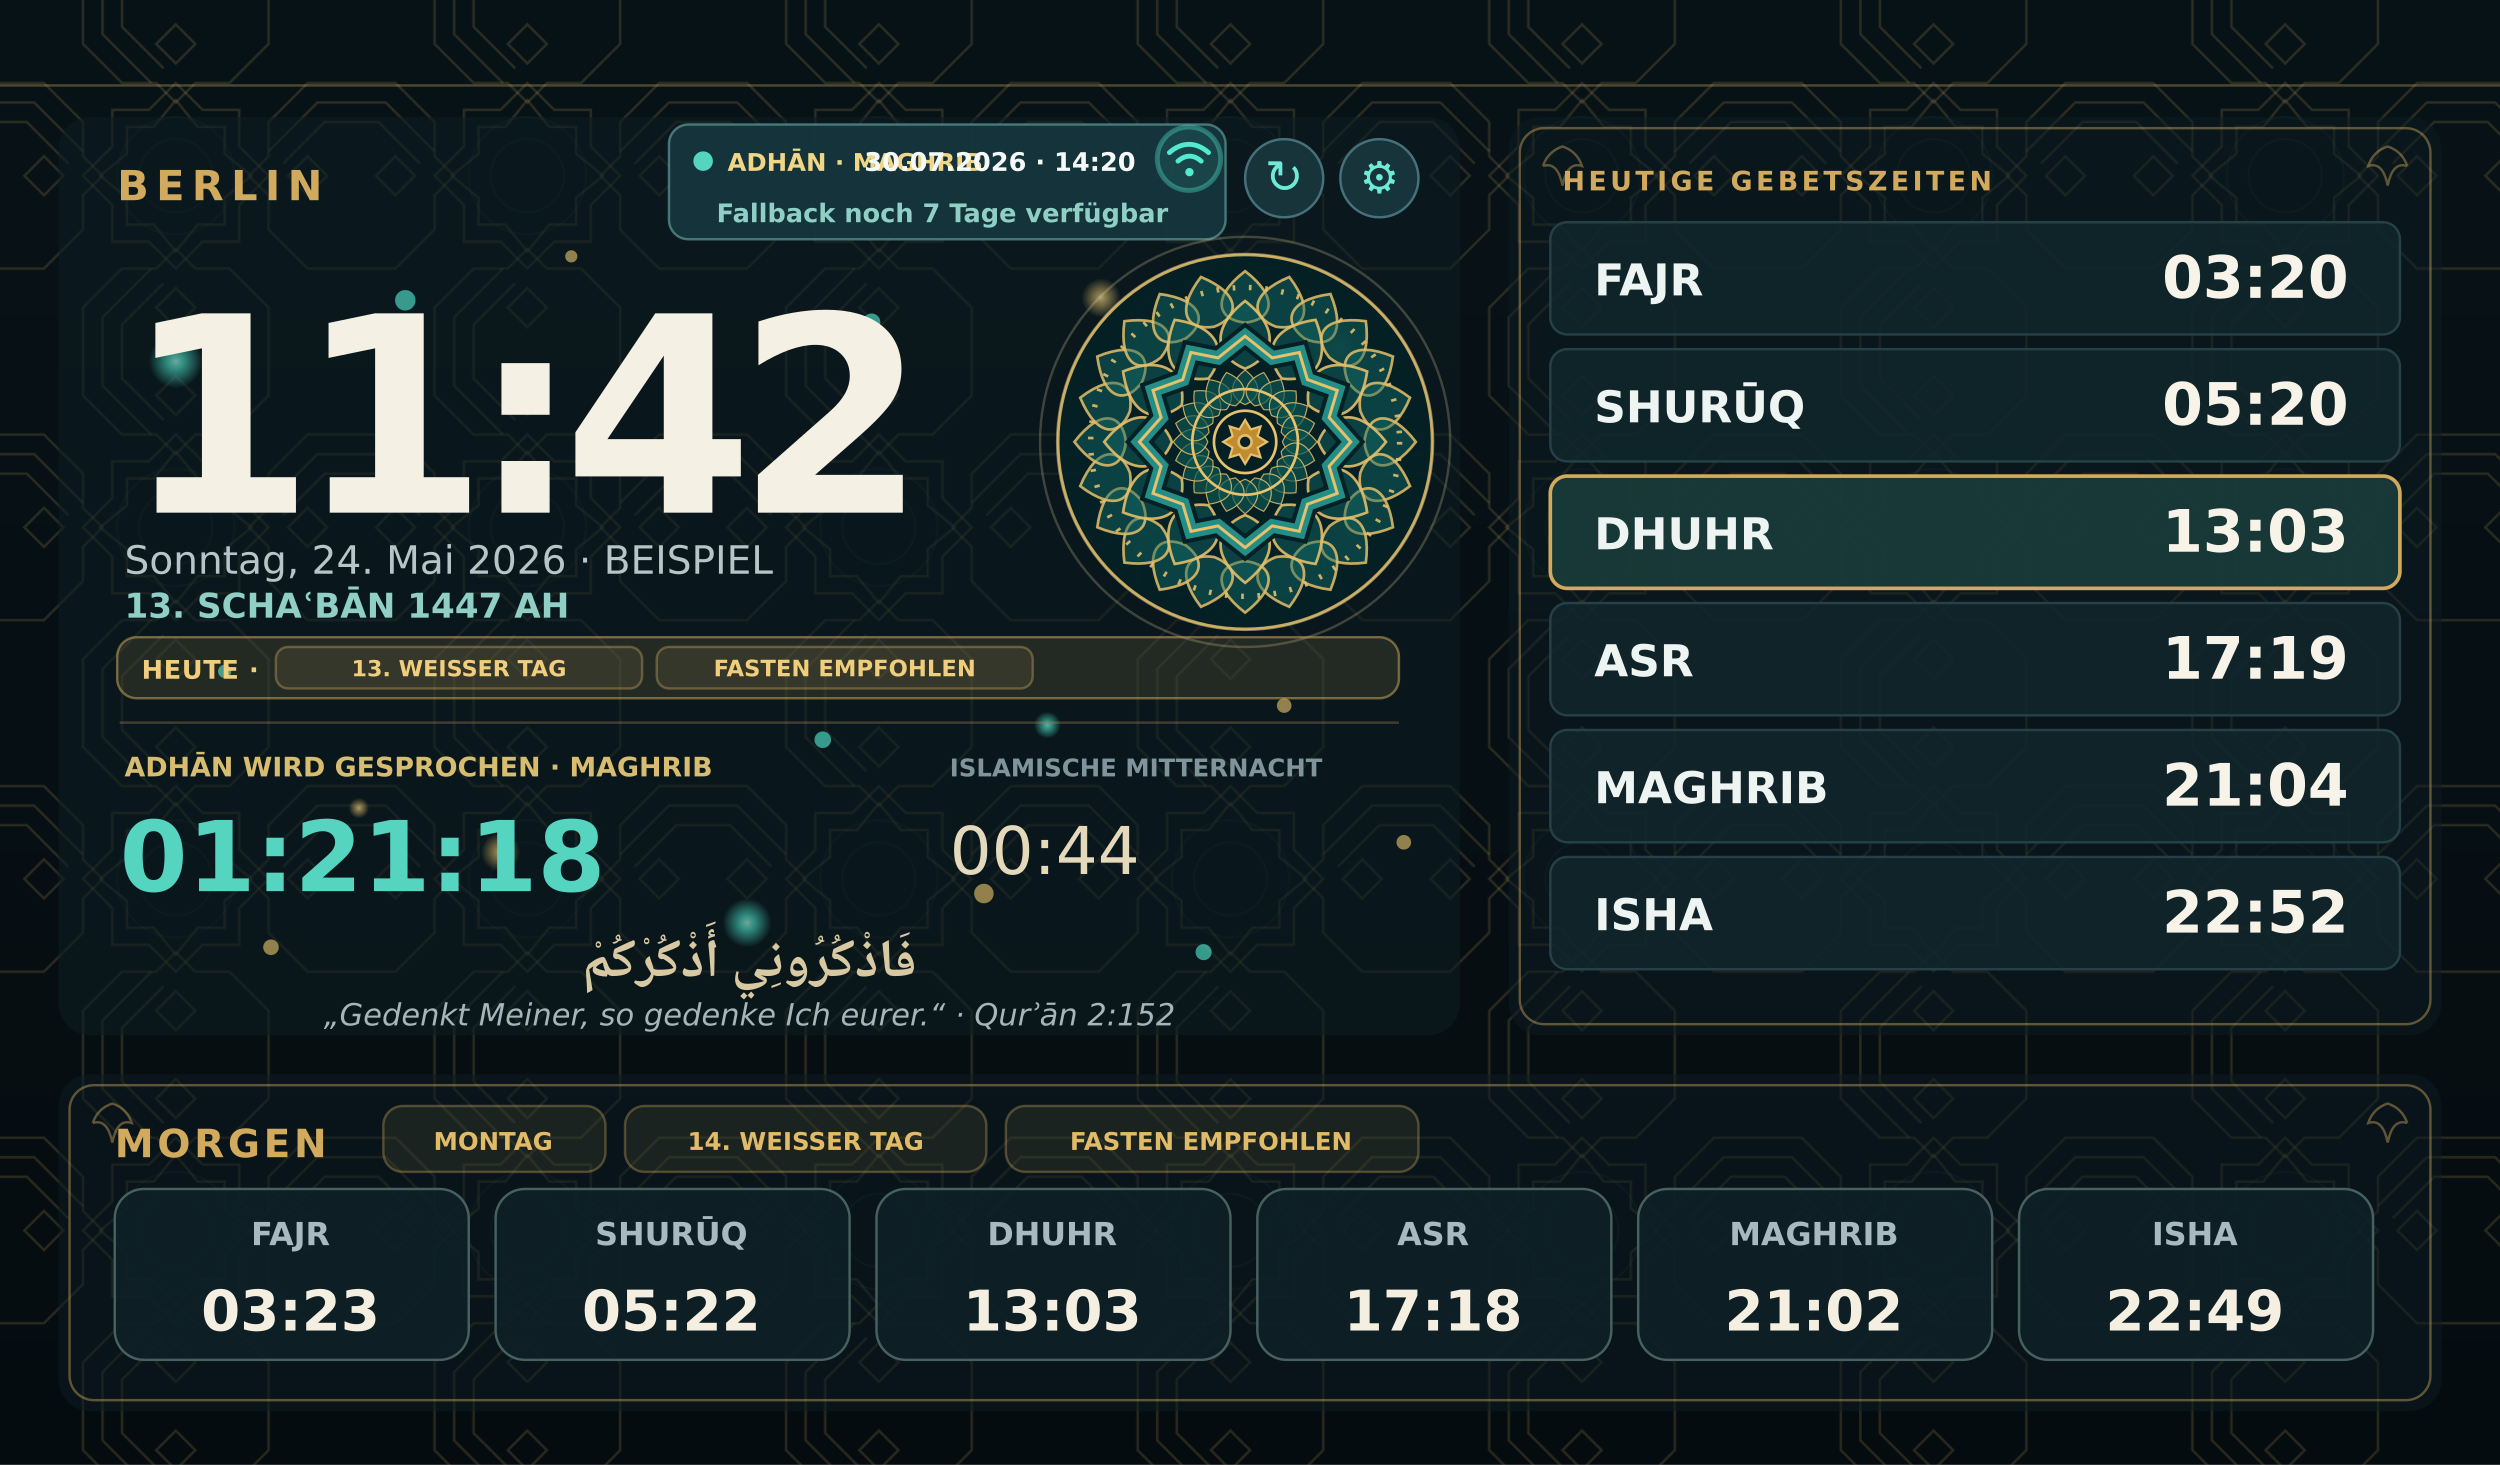
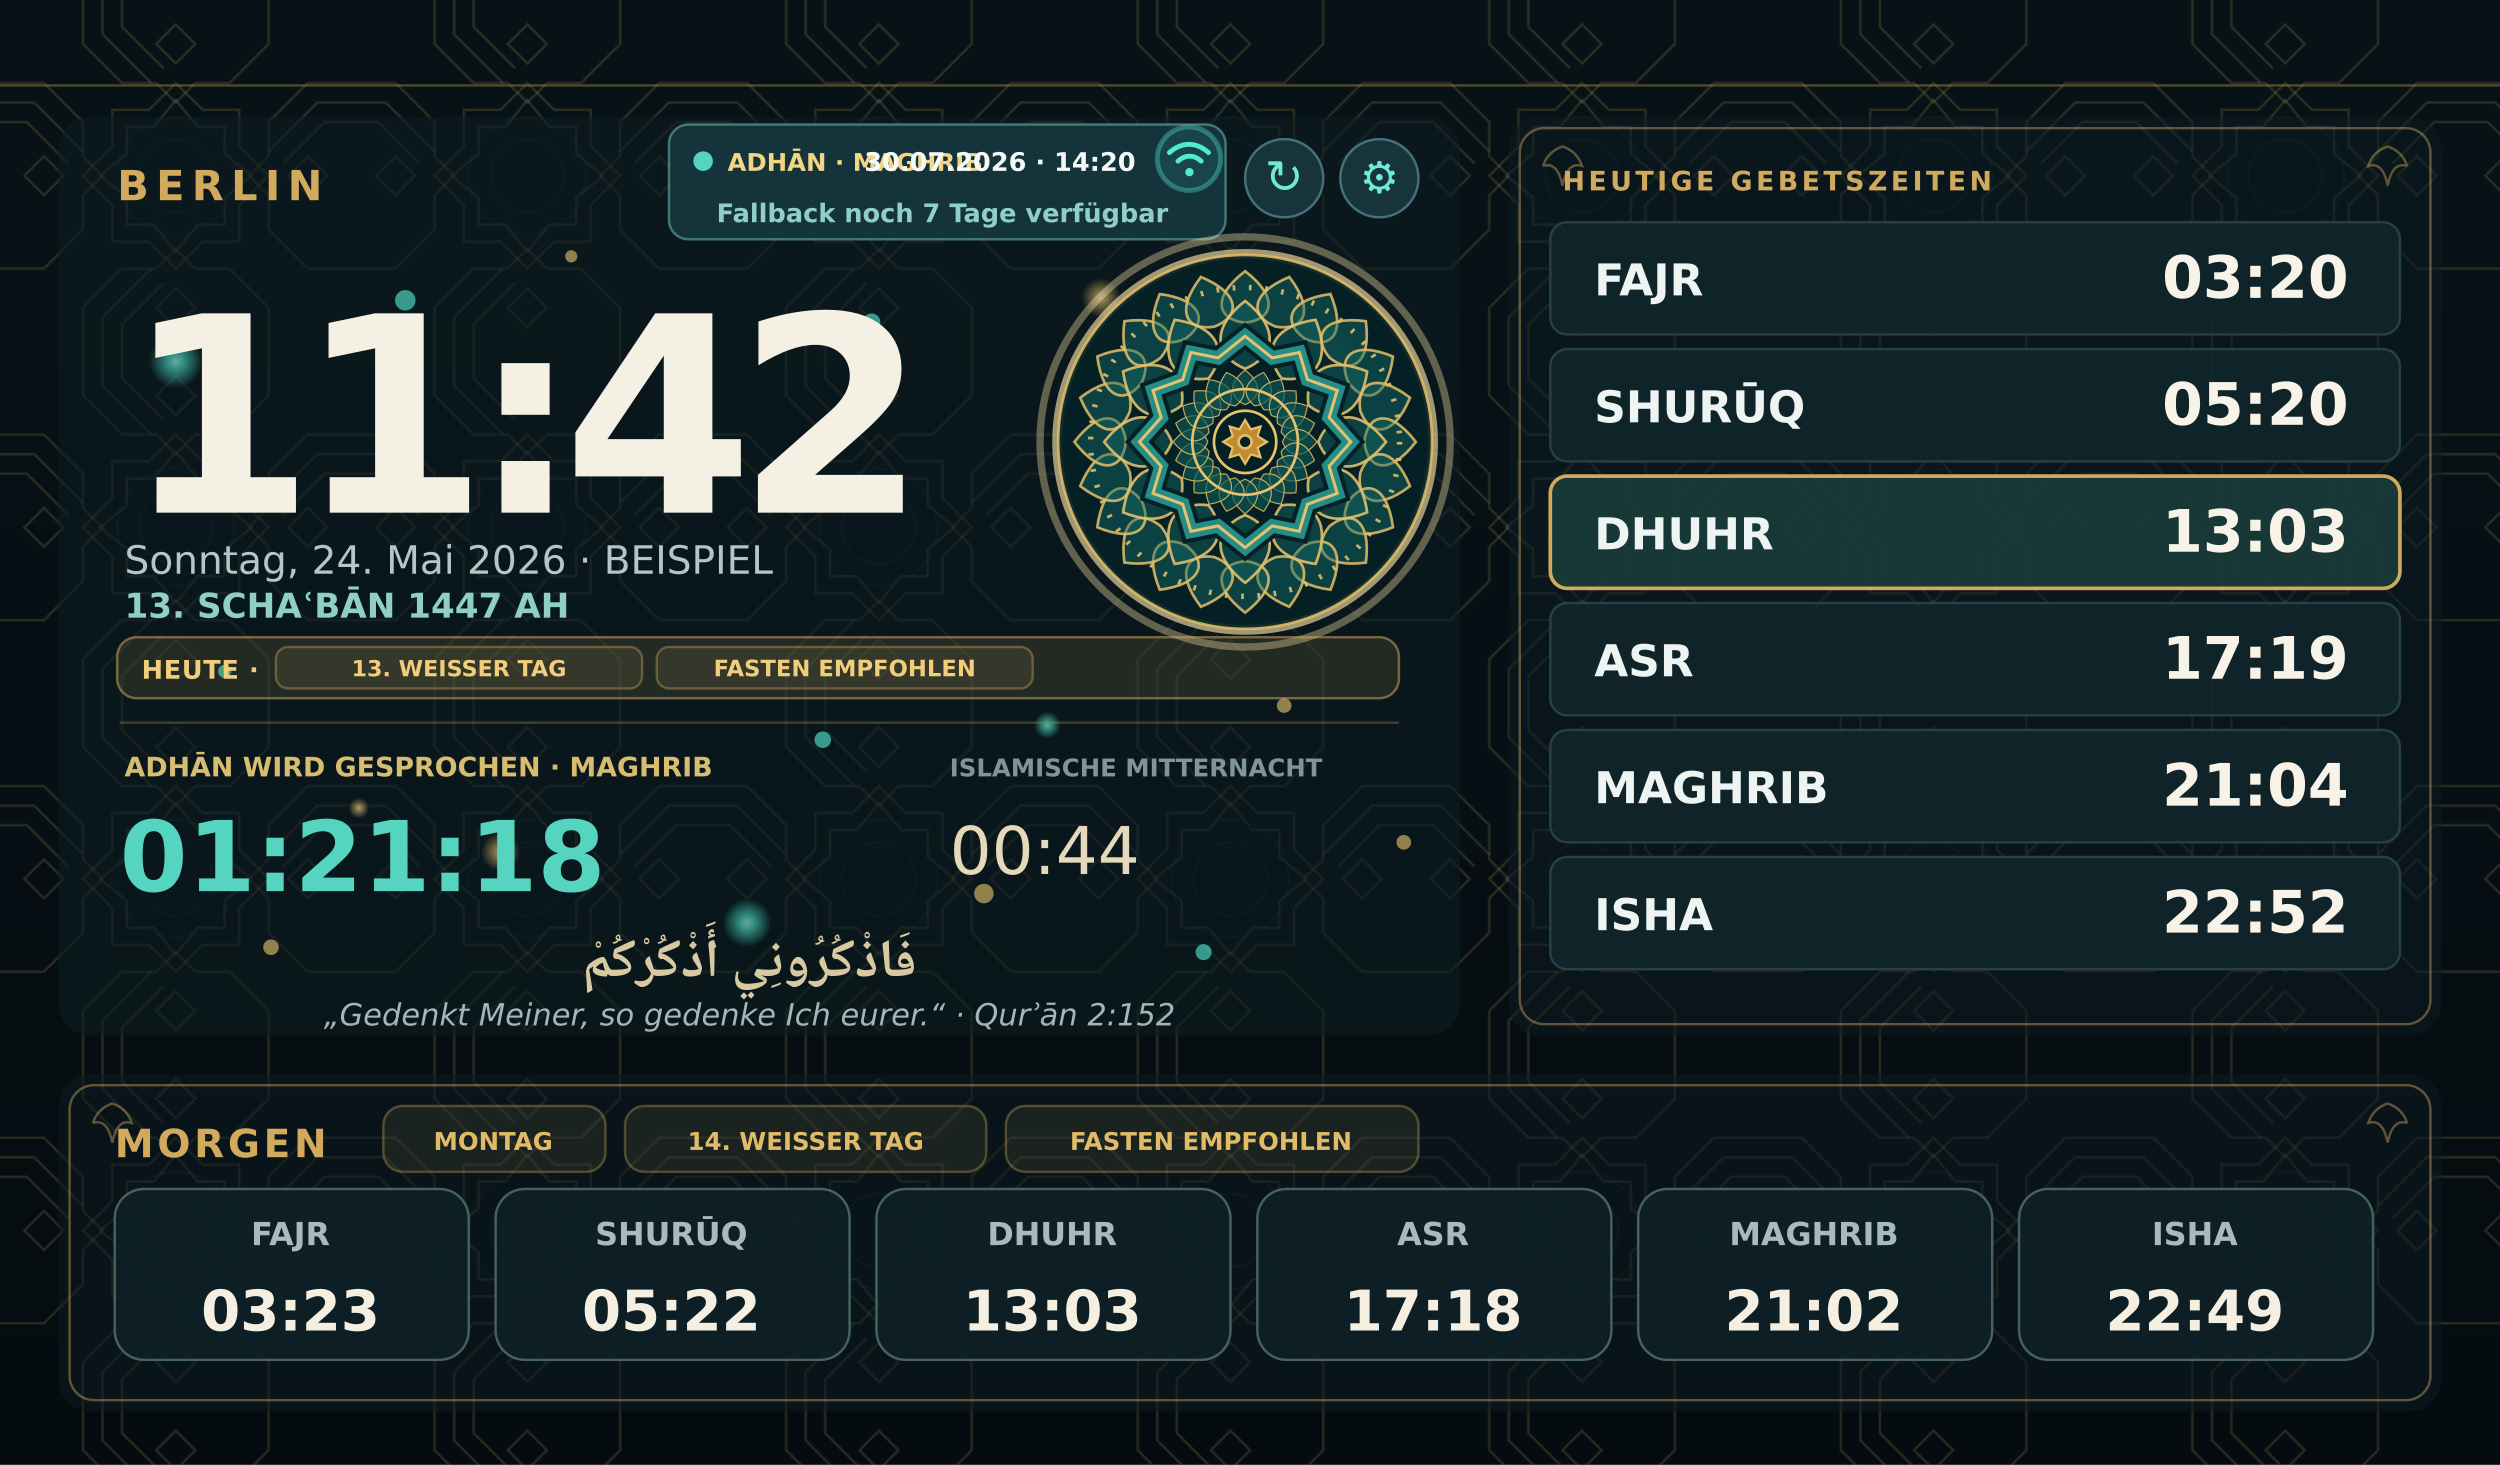
<svg xmlns="http://www.w3.org/2000/svg" width="1024" height="600" viewBox="0 0 1024 600">
  <defs>
    <style>
      .ring-outer { transform-origin: 0 0; animation: ring-cw 126s linear infinite; }
      .ring-middle { transform-origin: 0 0; animation: ring-ccw 148s linear infinite; }
      .ring-inner { transform-origin: 0 0; animation: ring-cw 109s linear infinite; }
      @keyframes ring-cw { to { transform: rotate(360deg); } }
      @keyframes ring-ccw { to { transform: rotate(-360deg); } }
    </style>
    <linearGradient id="bg" x2="0" y2="1">
      <stop stop-color="#071217" />
      <stop offset="1" stop-color="#050c10" />
    </linearGradient>
    <pattern id="arabesque" width="144" height="144" patternUnits="userSpaceOnUse">
      <g fill="none" stroke="#d3ad58" stroke-opacity=".17" stroke-width="1.05">
        <path d="M72 34 83 45 98 45 98 60 110 72 98 84 98 99 83 99 72 110 61 99 46 99 46 84 34 72 46 60 46 45 61 45Z" />
        <path d="M72 41 81 52 92 52 92 63 103 72 92 81 92 92 81 92 72 103 63 92 52 92 52 81 41 72 52 63 52 52 63 52Z" />
        <path d="M0 34H18L34 50V64L42 72 34 80V94L18 110H0M144 34H126L110 50V64L102 72 110 80V94L126 110H144" />
        <path d="M34 0V18L50 34H64L72 42 80 34H94L110 18V0M34 144V126L50 110H64L72 102 80 110H94L110 126V144" />
        <path d="M0 42H14L34 62M0 50H11L28 67M144 42H130L110 62M144 50H133L116 67M42 0V14L62 34M50 0V11L67 28M42 144V130L62 110M50 144V133L67 116" />
        <path d="M72 10 80 18 72 26 64 18ZM72 118 80 126 72 134 64 126ZM10 72 18 64 26 72 18 80ZM118 72 126 64 134 72 126 80Z" />
      </g>
      <g fill="none" stroke="#55d5c0" stroke-opacity=".065" stroke-width=".8">
        <circle cx="72" cy="72" r="24" />
        <circle cx="72" cy="72" r="15" />
      </g>
    </pattern>
    <path id="outerPetal" d="M0-44C10-45 13-53 0-63C-13-53-10-45 0-44Z" />
    <path id="lancet" d="M0-27C10-31 14-41 0-52C-14-41-10-31 0-27Z" />
    <clipPath id="mainCardClip">
      <rect x="24" y="48" width="574" height="376" rx="13" />
    </clipPath>
    <radialGradient id="turquoiseGlow">
      <stop stop-color="#a8fff0" />
      <stop offset=".3" stop-color="#52ead1" stop-opacity=".9" />
      <stop offset="1" stop-color="#52ead1" stop-opacity="0" />
    </radialGradient>
    <radialGradient id="goldGlow">
      <stop stop-color="#fff0b0" />
      <stop offset=".3" stop-color="#e7c16b" stop-opacity=".85" />
      <stop offset="1" stop-color="#e7c16b" stop-opacity="0" />
    </radialGradient>
  </defs>
  <rect width="1024" height="600" fill="url(#bg)" />
  <rect width="1024" height="600" fill="url(#arabesque)" />
  <line x1="0" y1="35" x2="1024" y2="35" stroke="#d1aa5d" stroke-opacity=".35" />
  <rect x="24" y="48" width="574" height="376" rx="13" fill="#0d1d22" fill-opacity=".60" />
  <g fill="#0d1d22" fill-opacity=".50" stroke="none">
    <rect x="618" y="48" width="382" height="376" rx="13" />
    <rect x="24" y="440" width="976" height="138" rx="13" />
  </g>
  <g fill="none" stroke="#d1aa5d" stroke-opacity=".43">
    <rect x="622.5" y="52.5" width="373" height="367" rx="10" />
    <rect x="28.5" y="444.5" width="967" height="129" rx="10" />
    <path d="M632 68q2-6 8-8q6 2 8 8q-6-2-8 8q-2-10-8-8M986 68q-2-6-8-8q-6 2-8 8q6-2 8 8q2-10 8-8M38 460q2-6 8-8q6 2 8 8q-6-2-8 8q-2-10-8-8M986 460q-2-6-8-8q-6 2-8 8q6-2 8 8q2-10 8-8" />
  </g>
  <g clip-path="url(#mainCardClip)" opacity=".62">
    <animate attributeName="opacity" values=".55;.88;.63;1;.55" dur="4.8s" repeatCount="indefinite" />
    <circle cx="72" cy="148" r="11" fill="url(#turquoiseGlow)">
      <animate attributeName="cy" values="148;132;148" dur="9s" repeatCount="indefinite" />
    </circle>
    <circle cx="111" cy="388" r="3.2" fill="#e7c16b">
      <animate attributeName="cy" values="388;369;388" dur="11s" repeatCount="indefinite" />
    </circle>
    <circle cx="166" cy="123" r="4.2" fill="#52ead1">
      <animate attributeName="cy" values="123;108;123" dur="8s" repeatCount="indefinite" />
    </circle>
    <circle cx="205" cy="349" r="8" fill="url(#goldGlow)">
      <animate attributeName="cy" values="349;331;349" dur="10s" repeatCount="indefinite" />
    </circle>
    <circle cx="261" cy="145" r="2.8" fill="#e7c16b">
      <animate attributeName="cy" values="145;130;145" dur="7.5s" repeatCount="indefinite" />
    </circle>
    <circle cx="306" cy="378" r="10" fill="url(#turquoiseGlow)">
      <animate attributeName="cy" values="378;357;378" dur="12s" repeatCount="indefinite" />
    </circle>
    <circle cx="357" cy="132" r="3.6" fill="#52ead1">
      <animate attributeName="cy" values="132;116;132" dur="9.5s" repeatCount="indefinite" />
    </circle>
    <circle cx="403" cy="366" r="4" fill="#e7c16b">
      <animate attributeName="cy" values="366;348;366" dur="8.5s" repeatCount="indefinite" />
    </circle>
    <circle cx="451" cy="122" r="8" fill="url(#goldGlow)">
      <animate attributeName="cy" values="122;106;122" dur="10.5s" repeatCount="indefinite" />
    </circle>
    <circle cx="493" cy="390" r="3.3" fill="#52ead1">
      <animate attributeName="cy" values="390;371;390" dur="9s" repeatCount="indefinite" />
    </circle>
    <circle cx="548" cy="143" r="10" fill="url(#turquoiseGlow)">
      <animate attributeName="cy" values="143;126;143" dur="11.5s" repeatCount="indefinite" />
    </circle>
    <circle cx="575" cy="345" r="3" fill="#e7c16b">
      <animate attributeName="cy" values="345;329;345" dur="8s" repeatCount="indefinite" />
    </circle>
    <g>
      <animate attributeName="opacity" values="0;.62;.18;.82;0" dur="4.8s" repeatCount="indefinite" />
      <circle cx="92" cy="275" r="2.7" fill="#52ead1">
        <animate attributeName="cy" values="281;261;277;252;281" dur="4.8s" repeatCount="indefinite" />
      </circle>
      <circle cx="147" cy="331" r="4.2" fill="url(#goldGlow)">
        <animate attributeName="cy" values="337;311;329;300;337" dur="4.8s" repeatCount="indefinite" />
      </circle>
      <circle cx="234" cy="105" r="2.5" fill="#e7c16b">
        <animate attributeName="cy" values="111;92;106;82;111" dur="4.8s" repeatCount="indefinite" />
      </circle>
      <circle cx="337" cy="303" r="3.4" fill="#52ead1">
        <animate attributeName="cy" values="309;286;302;274;309" dur="4.8s" repeatCount="indefinite" />
      </circle>
      <circle cx="429" cy="297" r="5.5" fill="url(#turquoiseGlow)">
        <animate attributeName="cy" values="303;276;295;264;303" dur="4.8s" repeatCount="indefinite" />
      </circle>
      <circle cx="526" cy="289" r="3" fill="#e7c16b">
        <animate attributeName="cy" values="295;274;289;261;295" dur="4.8s" repeatCount="indefinite" />
      </circle>
    </g>
  </g>
  <g font-family="DejaVu Sans, Arial, sans-serif">
    <text x="48" y="82" fill="#d1aa5d" font-size="17" font-weight="700" letter-spacing="3">BERLIN</text>
    <rect x="274" y="51" width="228" height="47" rx="8" fill="#15363d" fill-opacity=".92" stroke="#68a8a4" stroke-opacity=".62" />
    <circle cx="288" cy="66" r="4" fill="#55d5c0" />
    <text x="298" y="70" fill="#f1d686" font-size="10" font-weight="700">ADHĀN · MAGHRIB</text>
    <text x="354" y="70" fill="#f5faf9" font-size="10.5" font-weight="650">30.07.2026 · 14:20</text>
    <text x="386" y="91" text-anchor="middle" fill="#8fcfc5" font-size="10.5" font-weight="700">Fallback noch 7 Tage verfügbar</text>
    <g transform="translate(476 54)" fill="none" stroke="#52ead1" stroke-width="2" stroke-linecap="round">
      <rect x="-2" y="-2" width="26" height="26" rx="13" fill="#52ead1" fill-opacity=".10" stroke="#52ead1" stroke-opacity=".36" />
      <path d="M3 8.5c5-4.5 11-4.5 16 0M6.5 12c3-2.7 6.5-2.7 9.5 0" />
      <circle cx="11.2" cy="16.5" r="1.7" fill="#52ead1" stroke="none" />
    </g>
    <rect x="510" y="57" width="32" height="32" rx="16" fill="#17343b" stroke="#46717a" />
    <text x="526" y="79" text-anchor="middle" fill="#6debd7" font-size="19">↻</text>
    <rect x="549" y="57" width="32" height="32" rx="16" fill="#17343b" stroke="#46717a" />
    <text x="565" y="79" text-anchor="middle" fill="#6debd7" font-size="18">⚙</text>
    <text x="51" y="210" fill="#f5f0e4" font-size="112" font-weight="700" letter-spacing="-7">11:42</text>
    <g transform="translate(510 181)" fill="none" stroke="#ffe9aa">
-       <circle r="77" opacity=".48">
-         <animate attributeName="r" values="73;79;75;82;73" dur="4.8s" repeatCount="indefinite" />
-         <animate attributeName="opacity" values=".2;.62;.28;.72;.2" dur="4.8s" repeatCount="indefinite" />
-       </circle>
-       <circle r="84" opacity=".22">
-         <animate attributeName="r" values="80;87;82;90;80" dur="4.8s" repeatCount="indefinite" />
-         <animate attributeName="opacity" values=".08;.35;.14;.42;.08" dur="4.8s" repeatCount="indefinite" />
+       <circle r="77" opacity=".62" stroke-width="4">
+         <animate attributeName="r" values="73;84;76;89;73" dur="4.8s" repeatCount="indefinite" />
+         <animate attributeName="opacity" values=".28;.85;.38;1;.28" dur="4.8s" repeatCount="indefinite" />
+       </circle>
+       <circle r="84" opacity=".36" stroke-width="3">
+         <animate attributeName="r" values="80;92;83;98;80" dur="4.8s" repeatCount="indefinite" />
+         <animate attributeName="opacity" values=".14;.58;.22;.72;.14" dur="4.8s" repeatCount="indefinite" />
      </circle>
    </g>
    <g transform="translate(510 181) scale(1.11)" fill="none">
      <animateTransform attributeName="transform" additive="sum" type="scale" values="1;1.035;1.012;1.05;1" dur="4.8s" repeatCount="indefinite" />
      <circle r="69" fill="#052126" fill-opacity=".91" stroke="#e2bd68" stroke-opacity=".86" />
      <g class="ring-outer">
        <g fill="#146c67" fill-opacity=".44" stroke="#e2bd68" stroke-opacity=".86">
          <use href="#outerPetal" />
          <use href="#outerPetal" transform="rotate(15)" />
          <use href="#outerPetal" transform="rotate(30)" />
          <use href="#outerPetal" transform="rotate(45)" />
          <use href="#outerPetal" transform="rotate(60)" />
          <use href="#outerPetal" transform="rotate(75)" />
          <use href="#outerPetal" transform="rotate(90)" />
          <use href="#outerPetal" transform="rotate(105)" />
          <use href="#outerPetal" transform="rotate(120)" />
          <use href="#outerPetal" transform="rotate(135)" />
          <use href="#outerPetal" transform="rotate(150)" />
          <use href="#outerPetal" transform="rotate(165)" />
          <use href="#outerPetal" transform="rotate(180)" />
          <use href="#outerPetal" transform="rotate(195)" />
          <use href="#outerPetal" transform="rotate(210)" />
          <use href="#outerPetal" transform="rotate(225)" />
          <use href="#outerPetal" transform="rotate(240)" />
          <use href="#outerPetal" transform="rotate(255)" />
          <use href="#outerPetal" transform="rotate(270)" />
          <use href="#outerPetal" transform="rotate(285)" />
          <use href="#outerPetal" transform="rotate(300)" />
          <use href="#outerPetal" transform="rotate(315)" />
          <use href="#outerPetal" transform="rotate(330)" />
          <use href="#outerPetal" transform="rotate(345)" />
        </g>
        <circle r="57" stroke="#e7c16b" stroke-opacity=".88" stroke-dasharray="1 5" stroke-width="2" />
      </g>
      <g class="ring-middle">
        <g fill="#146c67" fill-opacity=".44" stroke="#e7c16b" stroke-opacity=".88">
          <use href="#lancet" />
          <use href="#lancet" transform="rotate(30)" />
          <use href="#lancet" transform="rotate(60)" />
          <use href="#lancet" transform="rotate(90)" />
          <use href="#lancet" transform="rotate(120)" />
          <use href="#lancet" transform="rotate(150)" />
          <use href="#lancet" transform="rotate(180)" />
          <use href="#lancet" transform="rotate(210)" />
          <use href="#lancet" transform="rotate(240)" />
          <use href="#lancet" transform="rotate(270)" />
          <use href="#lancet" transform="rotate(300)" />
          <use href="#lancet" transform="rotate(330)" />
        </g>
        <path d="M0-39 10-31 20-33 23-23 34-19 31-9 39 0 31 9 34 19 23 23 20 33 10 31 0 39-10 31-20 33-23 23-34 19-31 9-39 0-31-9-34-19-23-23-20-33-10-31Z" stroke="#052126" stroke-width="8" />
        <path d="M0-39 10-31 20-33 23-23 34-19 31-9 39 0 31 9 34 19 23 23 20 33 10 31 0 39-10 31-20 33-23 23-34 19-31 9-39 0-31-9-34-19-23-23-20-33-10-31Z" stroke="#248e86" stroke-width="5" />
        <path d="M0-39 10-31 20-33 23-23 34-19 31-9 39 0 31 9 34 19 23 23 20 33 10 31 0 39-10 31-20 33-23 23-34 19-31 9-39 0-31-9-34-19-23-23-20-33-10-31Z" stroke="#e7c16b" stroke-width="1.1" />
      </g>
      <g class="ring-inner">
        <g fill="#0d5552" fill-opacity=".67" stroke="#e2bd68" stroke-opacity=".86" stroke-width=".85">
          <use href="#lancet" transform="scale(.51)" />
          <use href="#lancet" transform="rotate(15) scale(.51)" />
          <use href="#lancet" transform="rotate(30) scale(.51)" />
          <use href="#lancet" transform="rotate(45) scale(.51)" />
          <use href="#lancet" transform="rotate(60) scale(.51)" />
          <use href="#lancet" transform="rotate(75) scale(.51)" />
          <use href="#lancet" transform="rotate(90) scale(.51)" />
          <use href="#lancet" transform="rotate(105) scale(.51)" />
          <use href="#lancet" transform="rotate(120) scale(.51)" />
          <use href="#lancet" transform="rotate(135) scale(.51)" />
          <use href="#lancet" transform="rotate(150) scale(.51)" />
          <use href="#lancet" transform="rotate(165) scale(.51)" />
          <use href="#lancet" transform="rotate(180) scale(.51)" />
          <use href="#lancet" transform="rotate(195) scale(.51)" />
          <use href="#lancet" transform="rotate(210) scale(.51)" />
          <use href="#lancet" transform="rotate(225) scale(.51)" />
          <use href="#lancet" transform="rotate(240) scale(.51)" />
          <use href="#lancet" transform="rotate(255) scale(.51)" />
          <use href="#lancet" transform="rotate(270) scale(.51)" />
          <use href="#lancet" transform="rotate(285) scale(.51)" />
          <use href="#lancet" transform="rotate(300) scale(.51)" />
          <use href="#lancet" transform="rotate(315) scale(.51)" />
          <use href="#lancet" transform="rotate(330) scale(.51)" />
          <use href="#lancet" transform="rotate(345) scale(.51)" />
        </g>
        <circle r="19.5" stroke="#e7c16b" />
        <circle r="11.5" stroke="#e7c16b" />
        <path d="M0-8.1 2.1-4.6 5.7-5.7 4.6-2.1 8.1 0 4.6 2.1 5.7 5.7 2.1 4.6 0 8.1-2.1 4.6-5.7 5.7-4.6 2.1-8.1 0-4.6-2.1-5.7-5.7-2.1-4.6Z" fill="#c08b31" stroke="#e7c16b" stroke-width=".8" />
        <circle r="2.4" fill="#052126" stroke="#e2bd68" />
      </g>
    </g>
    <text x="51" y="235" fill="#b7c5c8" font-size="16">Sonntag, 24. Mai 2026 · BEISPIEL</text>
    <text x="51" y="253" fill="#8fcfc5" font-size="14" font-weight="600">13. SCHAʿBĀN 1447 AH</text>
    <rect x="48" y="261" width="525" height="25" rx="8" fill="#d1aa5d" fill-opacity=".13" stroke="#d1aa5d" stroke-opacity=".52" />
    <text x="58" y="278" fill="#f0ce7b" font-size="10.5" font-weight="800" letter-spacing=".25">HEUTE ·</text>
    <rect x="113" y="265" width="150" height="17" rx="5" fill="#d1aa5d" fill-opacity=".10" stroke="#d1aa5d" stroke-opacity=".38" />
    <text x="188" y="277" text-anchor="middle" fill="#f0ce7b" font-size="9.1" font-weight="800">13. WEISSER TAG</text>
    <rect x="269" y="265" width="154" height="17" rx="5" fill="#d1aa5d" fill-opacity=".10" stroke="#d1aa5d" stroke-opacity=".38" />
    <text x="346" y="277" text-anchor="middle" fill="#f0ce7b" font-size="9.3" font-weight="800">FASTEN EMPFOHLEN</text>
    <line x1="49" y1="296" x2="573" y2="296" stroke="#a88748" stroke-opacity=".35" />
    <text x="51" y="318" fill="#d8bd70" font-size="11" font-weight="700">ADHĀN WIRD GESPROCHEN · MAGHRIB</text>
    <text x="49" y="365" fill="#55d5c0" font-size="40" font-weight="700">01:21:18</text>
    <text x="389" y="318" fill="#80959b" font-size="10" font-weight="700">ISLAMISCHE MITTERNACHT</text>
    <text x="389" y="358" fill="#e5d9bc" font-size="27">00:44</text>
    <text x="307" y="400" text-anchor="middle" direction="rtl" fill="#d9c9a2" font-family="Noto Naskh Arabic, serif" font-size="22" font-weight="600">فَاذْكُرُونِي أَذْكُرْكُمْ</text>
    <text x="307" y="420" text-anchor="middle" fill="#a6b5b9" font-size="12.5" font-weight="500" font-style="italic">„Gedenkt Meiner, so gedenke Ich eurer.“ · Qurʾān 2:152</text>
    <text x="640" y="78" fill="#d1aa5d" font-size="11" font-weight="700" letter-spacing="1.4">HEUTIGE GEBETSZEITEN</text>
    <g font-size="18" font-weight="600">
      <g fill="#10262c" fill-opacity=".88" stroke="#264048">
        <rect x="635" y="91" width="348" height="46" rx="7" />
        <rect x="635" y="143" width="348" height="46" rx="7" />
        <rect x="635" y="247" width="348" height="46" rx="7" />
        <rect x="635" y="299" width="348" height="46" rx="7" />
        <rect x="635" y="351" width="348" height="46" rx="7" />
      </g>
      <rect x="635" y="195" width="348" height="46" rx="7" fill="#183b39" fill-opacity=".92" stroke="#d1aa5d" stroke-width="1.5" />
      <g fill="#edf4f2">
        <text x="653" y="121">FAJR</text>
        <text x="653" y="173">SHURŪQ</text>
        <text x="653" y="225">DHUHR</text>
        <text x="653" y="277">ASR</text>
        <text x="653" y="329">MAGHRIB</text>
        <text x="653" y="381">ISHA</text>
      </g>
      <g fill="#f8f3e8" font-size="24" font-weight="700" text-anchor="end">
        <text x="962" y="122">03:20</text>
        <text x="962" y="174">05:20</text>
        <text x="962" y="226">13:03</text>
        <text x="962" y="278">17:19</text>
        <text x="962" y="330">21:04</text>
        <text x="962" y="382">22:52</text>
      </g>
    </g>
    <text x="47" y="474" fill="#d1aa5d" font-size="16" font-weight="800" letter-spacing="1.5">MORGEN</text>
    <rect x="157" y="453" width="91" height="27" rx="8" fill="#d1aa5d" fill-opacity=".10" stroke="#d1aa5d" stroke-opacity=".34" />
    <text x="202" y="471" text-anchor="middle" fill="#e1bb67" font-size="10" font-weight="800">MONTAG</text>
    <rect x="256" y="453" width="148" height="27" rx="8" fill="#d1aa5d" fill-opacity=".10" stroke="#d1aa5d" stroke-opacity=".34" />
    <text x="330" y="471" text-anchor="middle" fill="#e1bb67" font-size="10" font-weight="800">14. WEISSER TAG</text>
    <rect x="412" y="453" width="169" height="27" rx="8" fill="#d1aa5d" fill-opacity=".10" stroke="#d1aa5d" stroke-opacity=".34" />
    <text x="496" y="471" text-anchor="middle" fill="#e1bb67" font-size="10" font-weight="800">FASTEN EMPFOHLEN</text>
    <g text-anchor="middle">
      <g fill="#0e2127" fill-opacity=".9" stroke="#47615e">
        <rect x="47" y="487" width="145" height="70" rx="12" />
        <rect x="203" y="487" width="145" height="70" rx="12" />
        <rect x="359" y="487" width="145" height="70" rx="12" />
        <rect x="515" y="487" width="145" height="70" rx="12" />
        <rect x="671" y="487" width="145" height="70" rx="12" />
        <rect x="827" y="487" width="145" height="70" rx="12" />
      </g>
      <g fill="#a8babf" font-size="13" font-weight="800">
        <text x="119" y="510">FAJR</text>
        <text x="275" y="510">SHURŪQ</text>
        <text x="431" y="510">DHUHR</text>
        <text x="587" y="510">ASR</text>
        <text x="743" y="510">MAGHRIB</text>
        <text x="899" y="510">ISHA</text>
      </g>
      <g fill="#f5efe1" font-size="23" font-weight="800">
        <text x="119" y="545">03:23</text>
        <text x="275" y="545">05:22</text>
        <text x="431" y="545">13:03</text>
        <text x="587" y="545">17:18</text>
        <text x="743" y="545">21:02</text>
        <text x="899" y="545">22:49</text>
      </g>
    </g>
  </g>
</svg>
